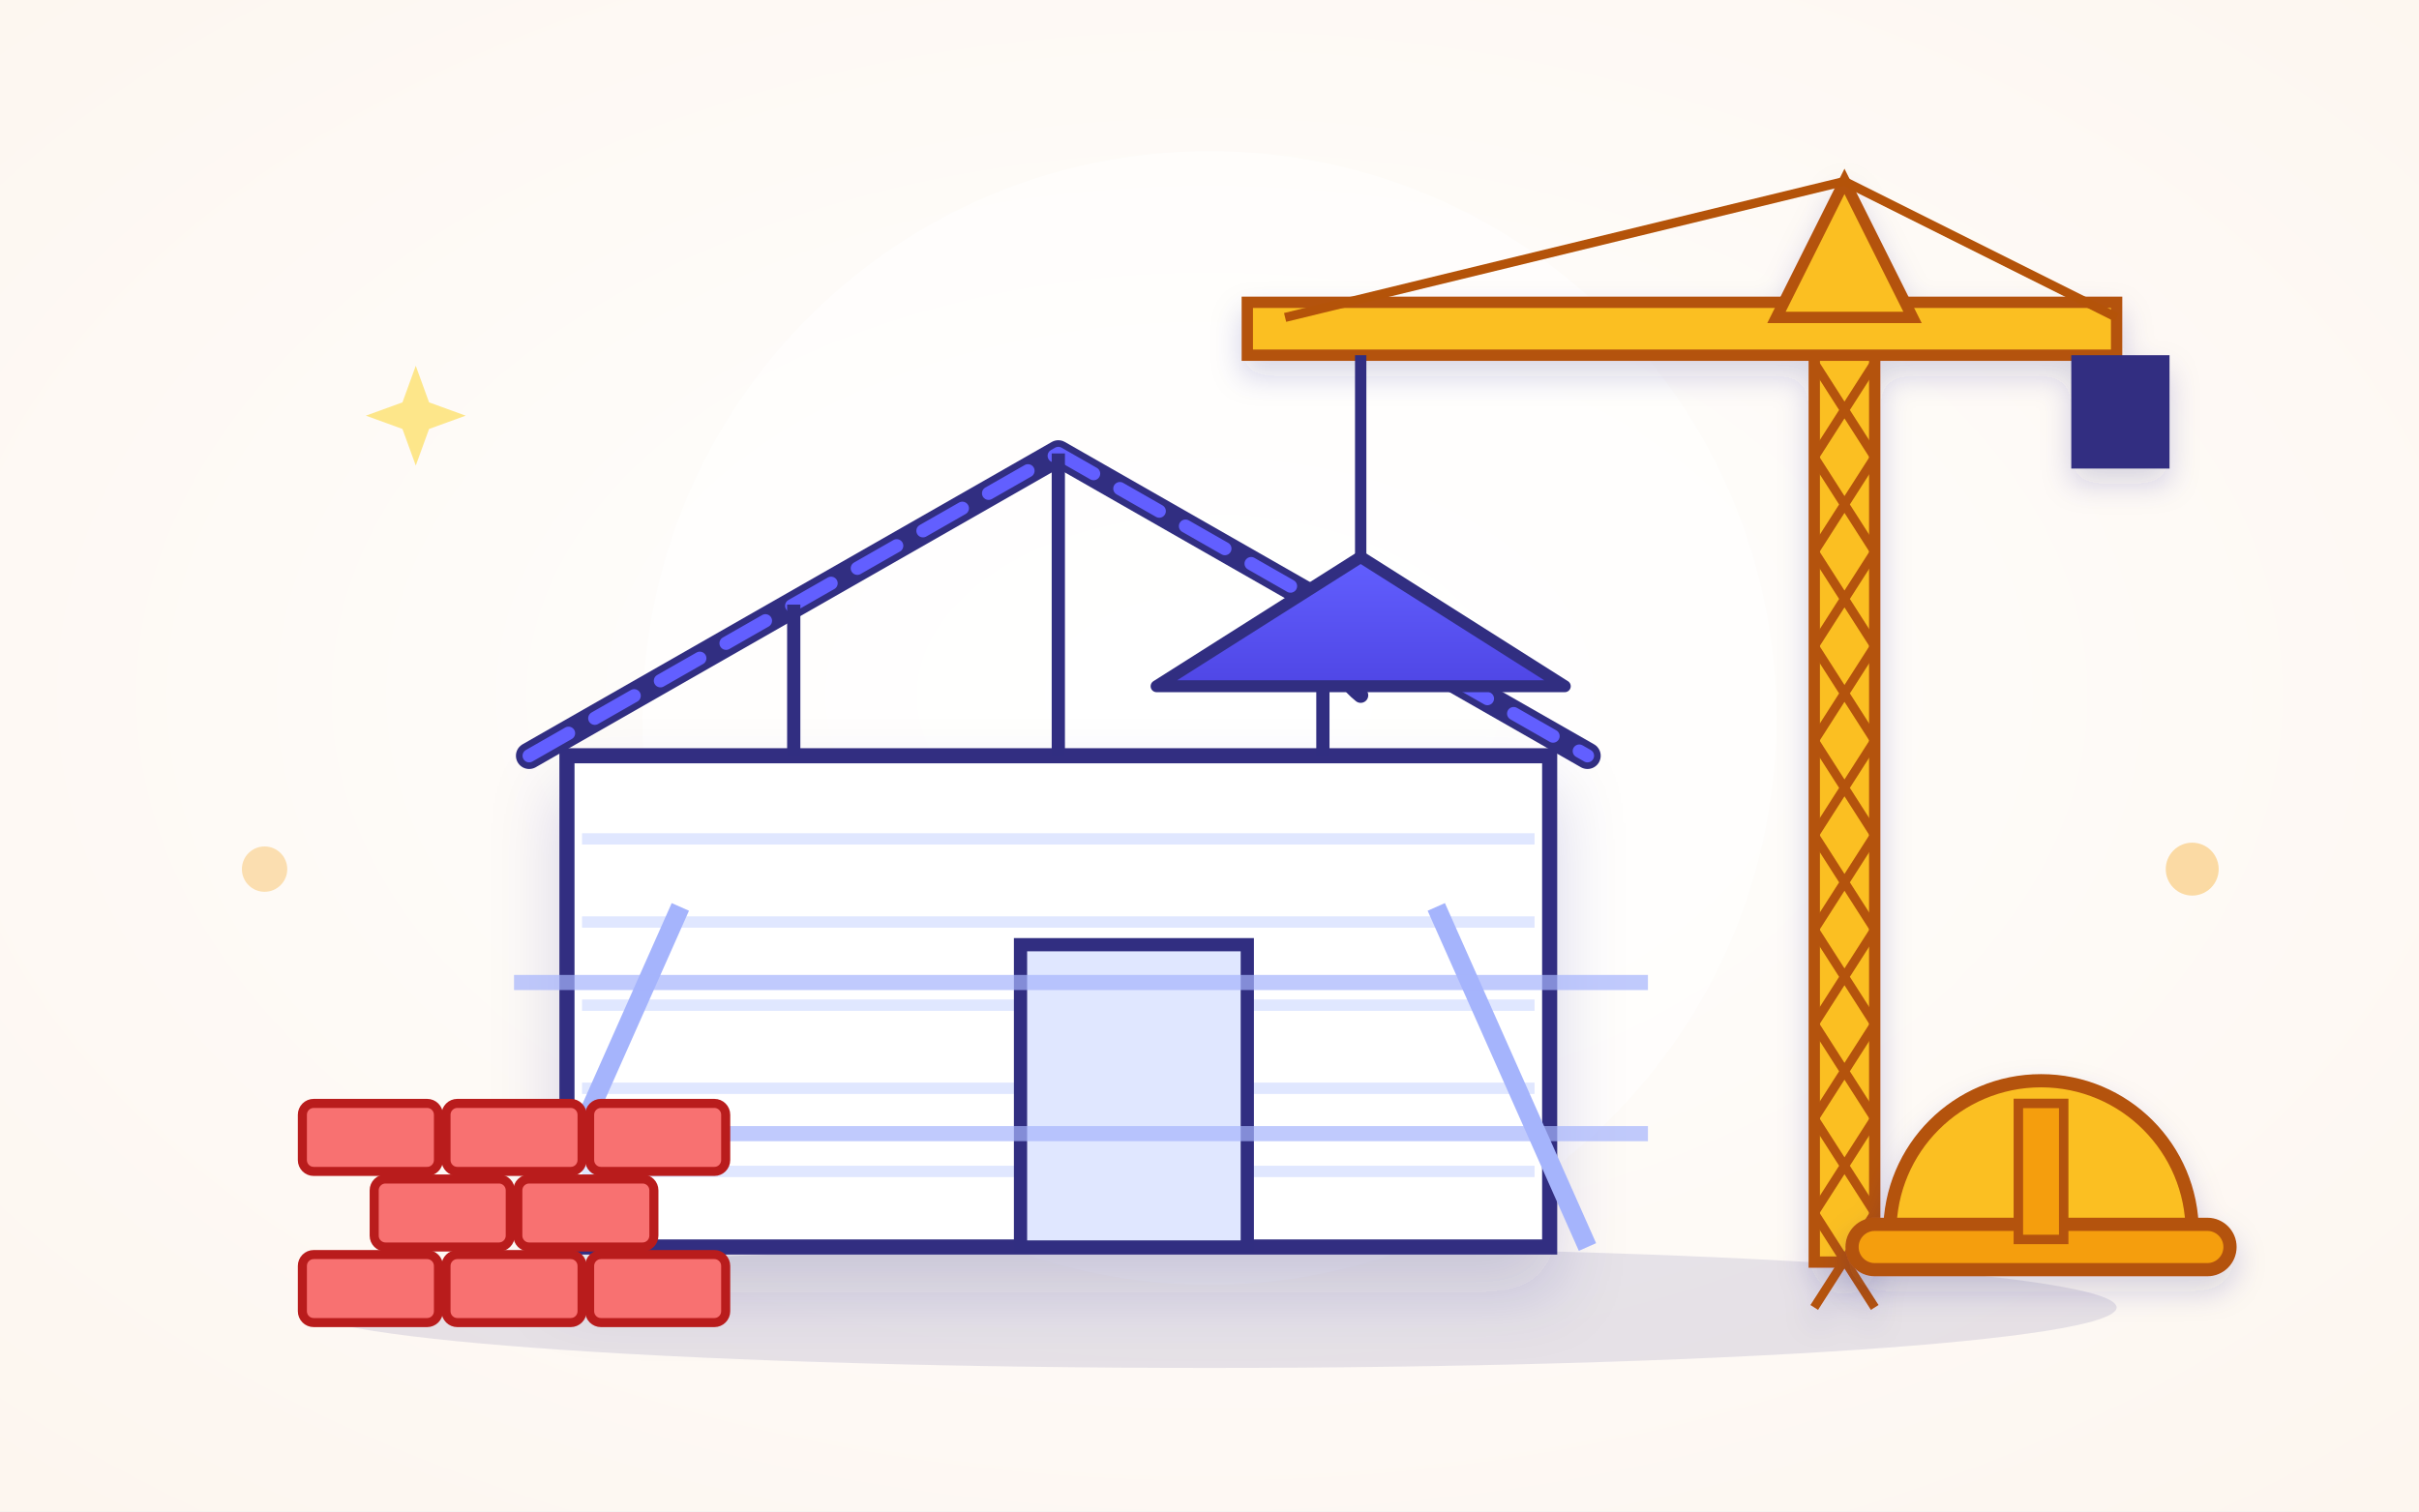
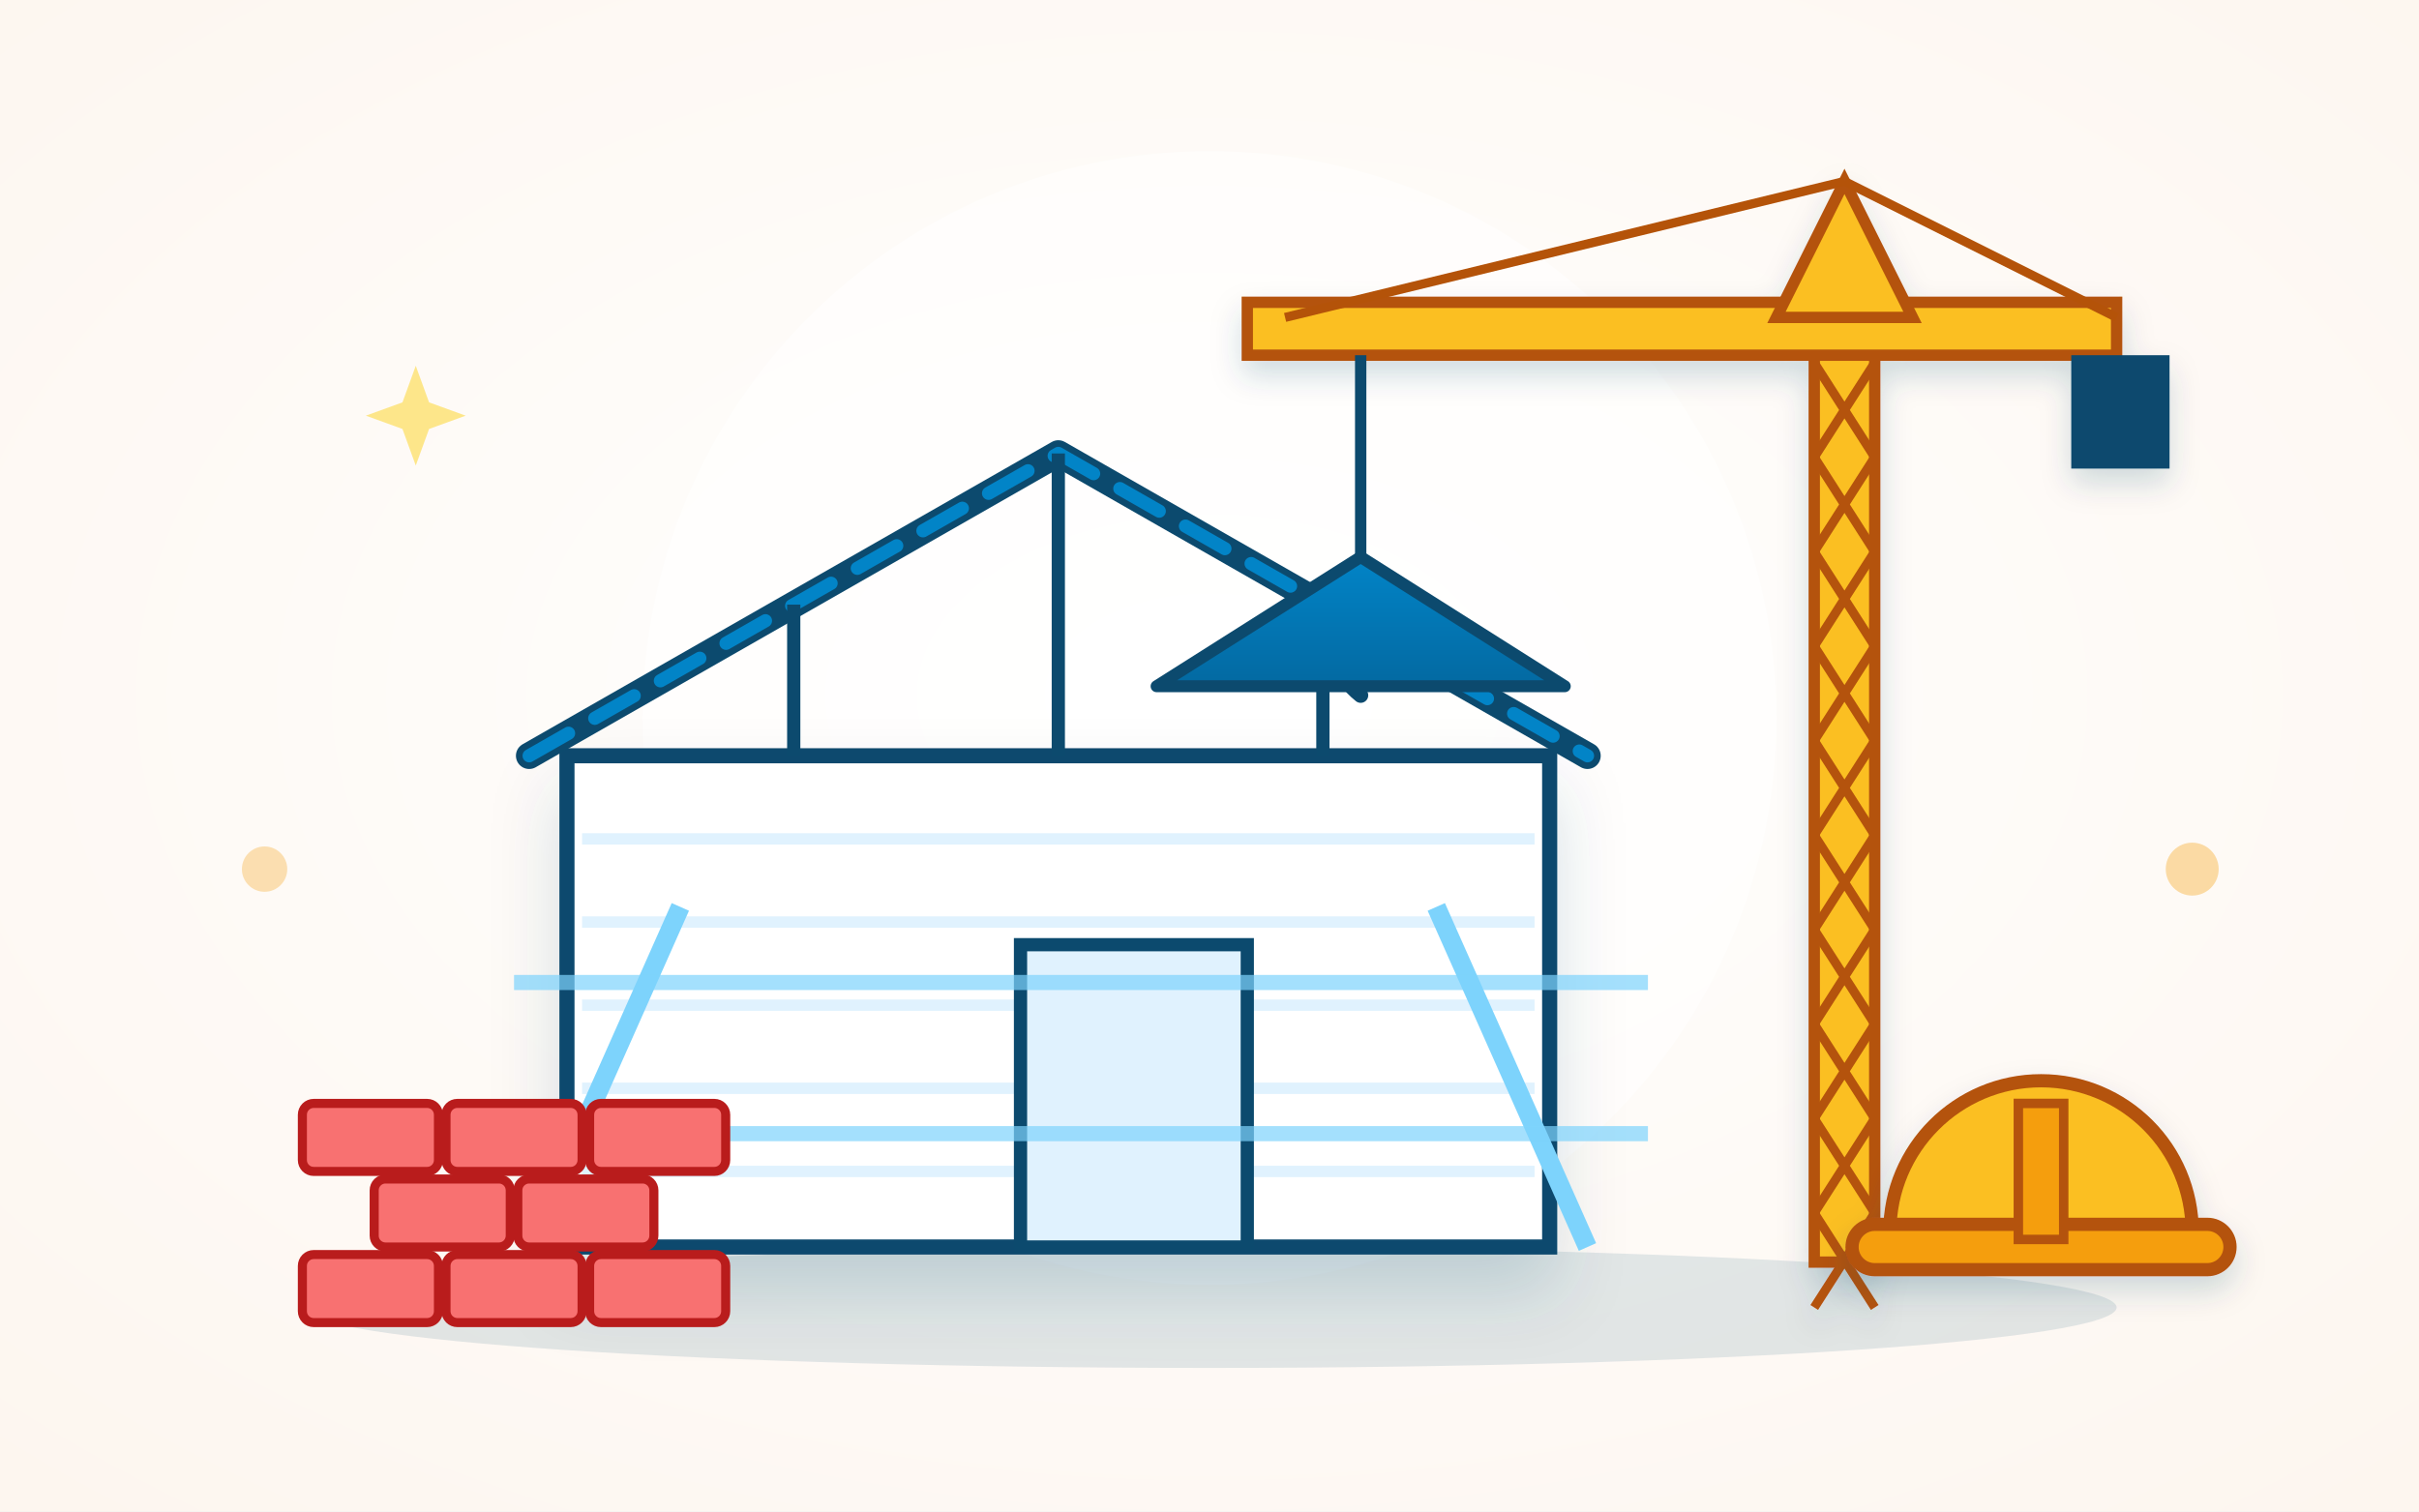
<svg xmlns="http://www.w3.org/2000/svg" viewBox="0 0 640 400" preserveAspectRatio="xMidYMid slice">
  <defs>
    <radialGradient id="bg" cx="50%" cy="46%" r="72%">
      <stop offset="0" stop-color="#fff" />
      <stop offset="1" stop-color="#FDF6EF" />
    </radialGradient>
    <linearGradient id="roof" x1="0" y1="0" x2="0" y2="1">
-       <stop offset="0" stop-color="#625FFF" />
-       <stop offset="1" stop-color="#4F46E5" />
+       <stop offset="0" stop-color="#0284c7" />
+       <stop offset="1" stop-color="#0369a1" />
    </linearGradient>
    <linearGradient id="wall" x1="0" y1="0" x2="1" y2="0">
      <stop offset="0" stop-color="#fff" />
-       <stop offset="1" stop-color="#E9ECFF" />
+       <stop offset="1" stop-color="#e6f4fd" />
    </linearGradient>
    <linearGradient id="gold" x1="0" y1="0" x2="0" y2="1">
      <stop offset="0" stop-color="#FDE68A" />
      <stop offset="1" stop-color="#F59E0B" />
    </linearGradient>
    <linearGradient id="goldH" x1="0" y1="0" x2="1" y2="1">
      <stop offset="0" stop-color="#FDE68A" />
      <stop offset=".55" stop-color="#FBBF24" />
      <stop offset="1" stop-color="#F59E0B" />
    </linearGradient>
    <linearGradient id="ind" x1="0" y1="0" x2="1" y2="1">
-       <stop offset="0" stop-color="#7C79FF" />
-       <stop offset="1" stop-color="#4F46E5" />
+       <stop offset="0" stop-color="#0ea5e9" />
+       <stop offset="1" stop-color="#0369a1" />
    </linearGradient>
    <linearGradient id="leaf" x1="0" y1="0" x2="0" y2="1">
      <stop offset="0" stop-color="#4ADE80" />
      <stop offset="1" stop-color="#22C55E" />
    </linearGradient>
    <filter id="sh" x="-30%" y="-30%" width="160%" height="170%">
-       <feDropShadow dx="0" dy="10" stdDeviation="9" flood-color="#312E81" flood-opacity=".16" />
+       <feDropShadow dx="0" dy="10" stdDeviation="9" flood-color="#0c4a6e" flood-opacity=".16" />
    </filter>
    <filter id="sh2" x="-30%" y="-30%" width="160%" height="170%">
-       <feDropShadow dx="0" dy="4" stdDeviation="4" flood-color="#312E81" flood-opacity=".18" />
+       <feDropShadow dx="0" dy="4" stdDeviation="4" flood-color="#0c4a6e" flood-opacity=".18" />
    </filter>
  </defs>
  <rect width="640" height="400" fill="url(#bg)" />
  <circle cx="320" cy="190" r="150" fill="#fff" opacity=".55" />
-   <ellipse cx="320" cy="346" rx="240" ry="16" fill="#312E81" opacity="0.12" />
+   <ellipse cx="320" cy="346" rx="240" ry="16" fill="#0c4a6e" opacity="0.12" />
  <g filter="url(#sh)">
-     <rect x="150" y="200" width="260" height="130" fill="#fff" stroke="#312E81" stroke-width="4" />
+     <rect x="150" y="200" width="260" height="130" fill="#fff" stroke="#0c4a6e" stroke-width="4" />
  </g>
-   <path d="M154 222h252" stroke="#E0E7FF" stroke-width="3" />
-   <path d="M154 244h252" stroke="#E0E7FF" stroke-width="3" />
-   <path d="M154 266h252" stroke="#E0E7FF" stroke-width="3" />
-   <path d="M154 288h252" stroke="#E0E7FF" stroke-width="3" />
-   <path d="M154 310h252" stroke="#E0E7FF" stroke-width="3" />
-   <rect x="270" y="250" width="60" height="80" fill="#E0E7FF" stroke="#312E81" stroke-width="3.5" />
-   <path d="M140 200L280 120 420 200" fill="none" stroke="#312E81" stroke-width="7" stroke-linecap="round" stroke-linejoin="round" />
-   <path d="M140 200L280 120 420 200" fill="none" stroke="#625FFF" stroke-width="3.5" stroke-linecap="round" stroke-linejoin="round" stroke-dasharray="12 8" />
-   <path d="M280 120v80M210 160v40M350 160v40" stroke="#312E81" stroke-width="3.5" />
-   <path d="M140 330L180 240M420 330L380 240" stroke="#A5B4FC" stroke-width="5" />
-   <path d="M136 260h300M136 300h300" stroke="#A5B4FC" stroke-width="4" opacity=".7" />
+   <path d="M154 222h252" stroke="#e0f2fe" stroke-width="3" />
+   <path d="M154 244h252" stroke="#e0f2fe" stroke-width="3" />
+   <path d="M154 266h252" stroke="#e0f2fe" stroke-width="3" />
+   <path d="M154 288h252" stroke="#e0f2fe" stroke-width="3" />
+   <path d="M154 310h252" stroke="#e0f2fe" stroke-width="3" />
+   <rect x="270" y="250" width="60" height="80" fill="#e0f2fe" stroke="#0c4a6e" stroke-width="3.5" />
+   <path d="M140 200L280 120 420 200" fill="none" stroke="#0c4a6e" stroke-width="7" stroke-linecap="round" stroke-linejoin="round" />
+   <path d="M140 200L280 120 420 200" fill="none" stroke="#0284c7" stroke-width="3.5" stroke-linecap="round" stroke-linejoin="round" stroke-dasharray="12 8" />
+   <path d="M280 120v80M210 160v40M350 160v40" stroke="#0c4a6e" stroke-width="3.5" />
+   <path d="M140 330L180 240M420 330L380 240" stroke="#7dd3fc" stroke-width="5" />
+   <path d="M136 260h300M136 300h300" stroke="#7dd3fc" stroke-width="4" opacity=".7" />
  <g filter="url(#sh2)">
    <rect x="480" y="84" width="16" height="250" fill="#FBBF24" stroke="#B45309" stroke-width="3" />
    <path d="M480 96l16 25M496 96l-16 25" stroke="#B45309" stroke-width="2.4" />
    <path d="M480 121l16 25M496 121l-16 25" stroke="#B45309" stroke-width="2.4" />
    <path d="M480 146l16 25M496 146l-16 25" stroke="#B45309" stroke-width="2.4" />
    <path d="M480 171l16 25M496 171l-16 25" stroke="#B45309" stroke-width="2.4" />
    <path d="M480 196l16 25M496 196l-16 25" stroke="#B45309" stroke-width="2.4" />
    <path d="M480 221l16 25M496 221l-16 25" stroke="#B45309" stroke-width="2.4" />
    <path d="M480 246l16 25M496 246l-16 25" stroke="#B45309" stroke-width="2.4" />
    <path d="M480 271l16 25M496 271l-16 25" stroke="#B45309" stroke-width="2.4" />
    <path d="M480 296l16 25M496 296l-16 25" stroke="#B45309" stroke-width="2.4" />
    <path d="M480 321l16 25M496 321l-16 25" stroke="#B45309" stroke-width="2.4" />
    <rect x="330" y="80" width="230" height="14" fill="#FBBF24" stroke="#B45309" stroke-width="3" />
-     <rect x="548" y="94" width="26" height="30" fill="#312E81" />
+     <rect x="548" y="94" width="26" height="30" fill="#0c4a6e" />
    <polygon points="488,48 470,84 506,84" fill="#FBBF24" stroke="#B45309" stroke-width="3" />
  </g>
  <path d="M488 48L340 84M488 48L560 84" stroke="#B45309" stroke-width="2.4" />
-   <path d="M360 94v74" stroke="#312E81" stroke-width="3" />
-   <path d="M360 168q-10 8 0 16" fill="none" stroke="#312E81" stroke-width="4" stroke-linecap="round" />
+   <path d="M360 94v74" stroke="#0c4a6e" stroke-width="3" />
+   <path d="M360 168q-10 8 0 16" fill="none" stroke="#0c4a6e" stroke-width="4" stroke-linecap="round" />
  <g transform="translate(300 160)">
-     <polygon points="-60,24 0,-14 60,24" fill="url(#roof)" stroke="#312E81" stroke-width="3.5" stroke-linejoin="round" transform="translate(60 0) scale(.9)" />
+     <polygon points="-60,24 0,-14 60,24" fill="url(#roof)" stroke="#0c4a6e" stroke-width="3.5" stroke-linejoin="round" transform="translate(60 0) scale(.9)" />
  </g>
  <rect x="80" y="332" width="36" height="18" rx="3" fill="#F87171" stroke="#B91C1C" stroke-width="2.4" />
  <rect x="118" y="332" width="36" height="18" rx="3" fill="#F87171" stroke="#B91C1C" stroke-width="2.4" />
  <rect x="156" y="332" width="36" height="18" rx="3" fill="#F87171" stroke="#B91C1C" stroke-width="2.4" />
  <rect x="99" y="312" width="36" height="18" rx="3" fill="#F87171" stroke="#B91C1C" stroke-width="2.4" />
  <rect x="137" y="312" width="36" height="18" rx="3" fill="#F87171" stroke="#B91C1C" stroke-width="2.4" />
  <rect x="80" y="292" width="36" height="18" rx="3" fill="#F87171" stroke="#B91C1C" stroke-width="2.4" />
  <rect x="118" y="292" width="36" height="18" rx="3" fill="#F87171" stroke="#B91C1C" stroke-width="2.4" />
  <rect x="156" y="292" width="36" height="18" rx="3" fill="#F87171" stroke="#B91C1C" stroke-width="2.4" />
  <g filter="url(#sh2)">
    <path d="M500 326a40 40 0 0 1 80 0z" fill="#FBBF24" stroke="#B45309" stroke-width="3.5" stroke-linejoin="round" />
    <rect x="490" y="324" width="100" height="12" rx="6" fill="#F59E0B" stroke="#B45309" stroke-width="3.5" />
    <rect x="534" y="292" width="12" height="36" fill="#F59E0B" stroke="#B45309" stroke-width="2.5" />
  </g>
  <path d="M110 96.8L113.52 106.48 123.2 110 113.52 113.52 110 123.2 106.48 113.52 96.8 110 106.48 106.48Z" fill="#FDE68A" opacity="1" />
  <circle cx="580" cy="230" r="7" fill="#F59E0B" opacity="0.35" />
  <circle cx="70" cy="230" r="6" fill="#F59E0B" opacity="0.3" />
</svg>
